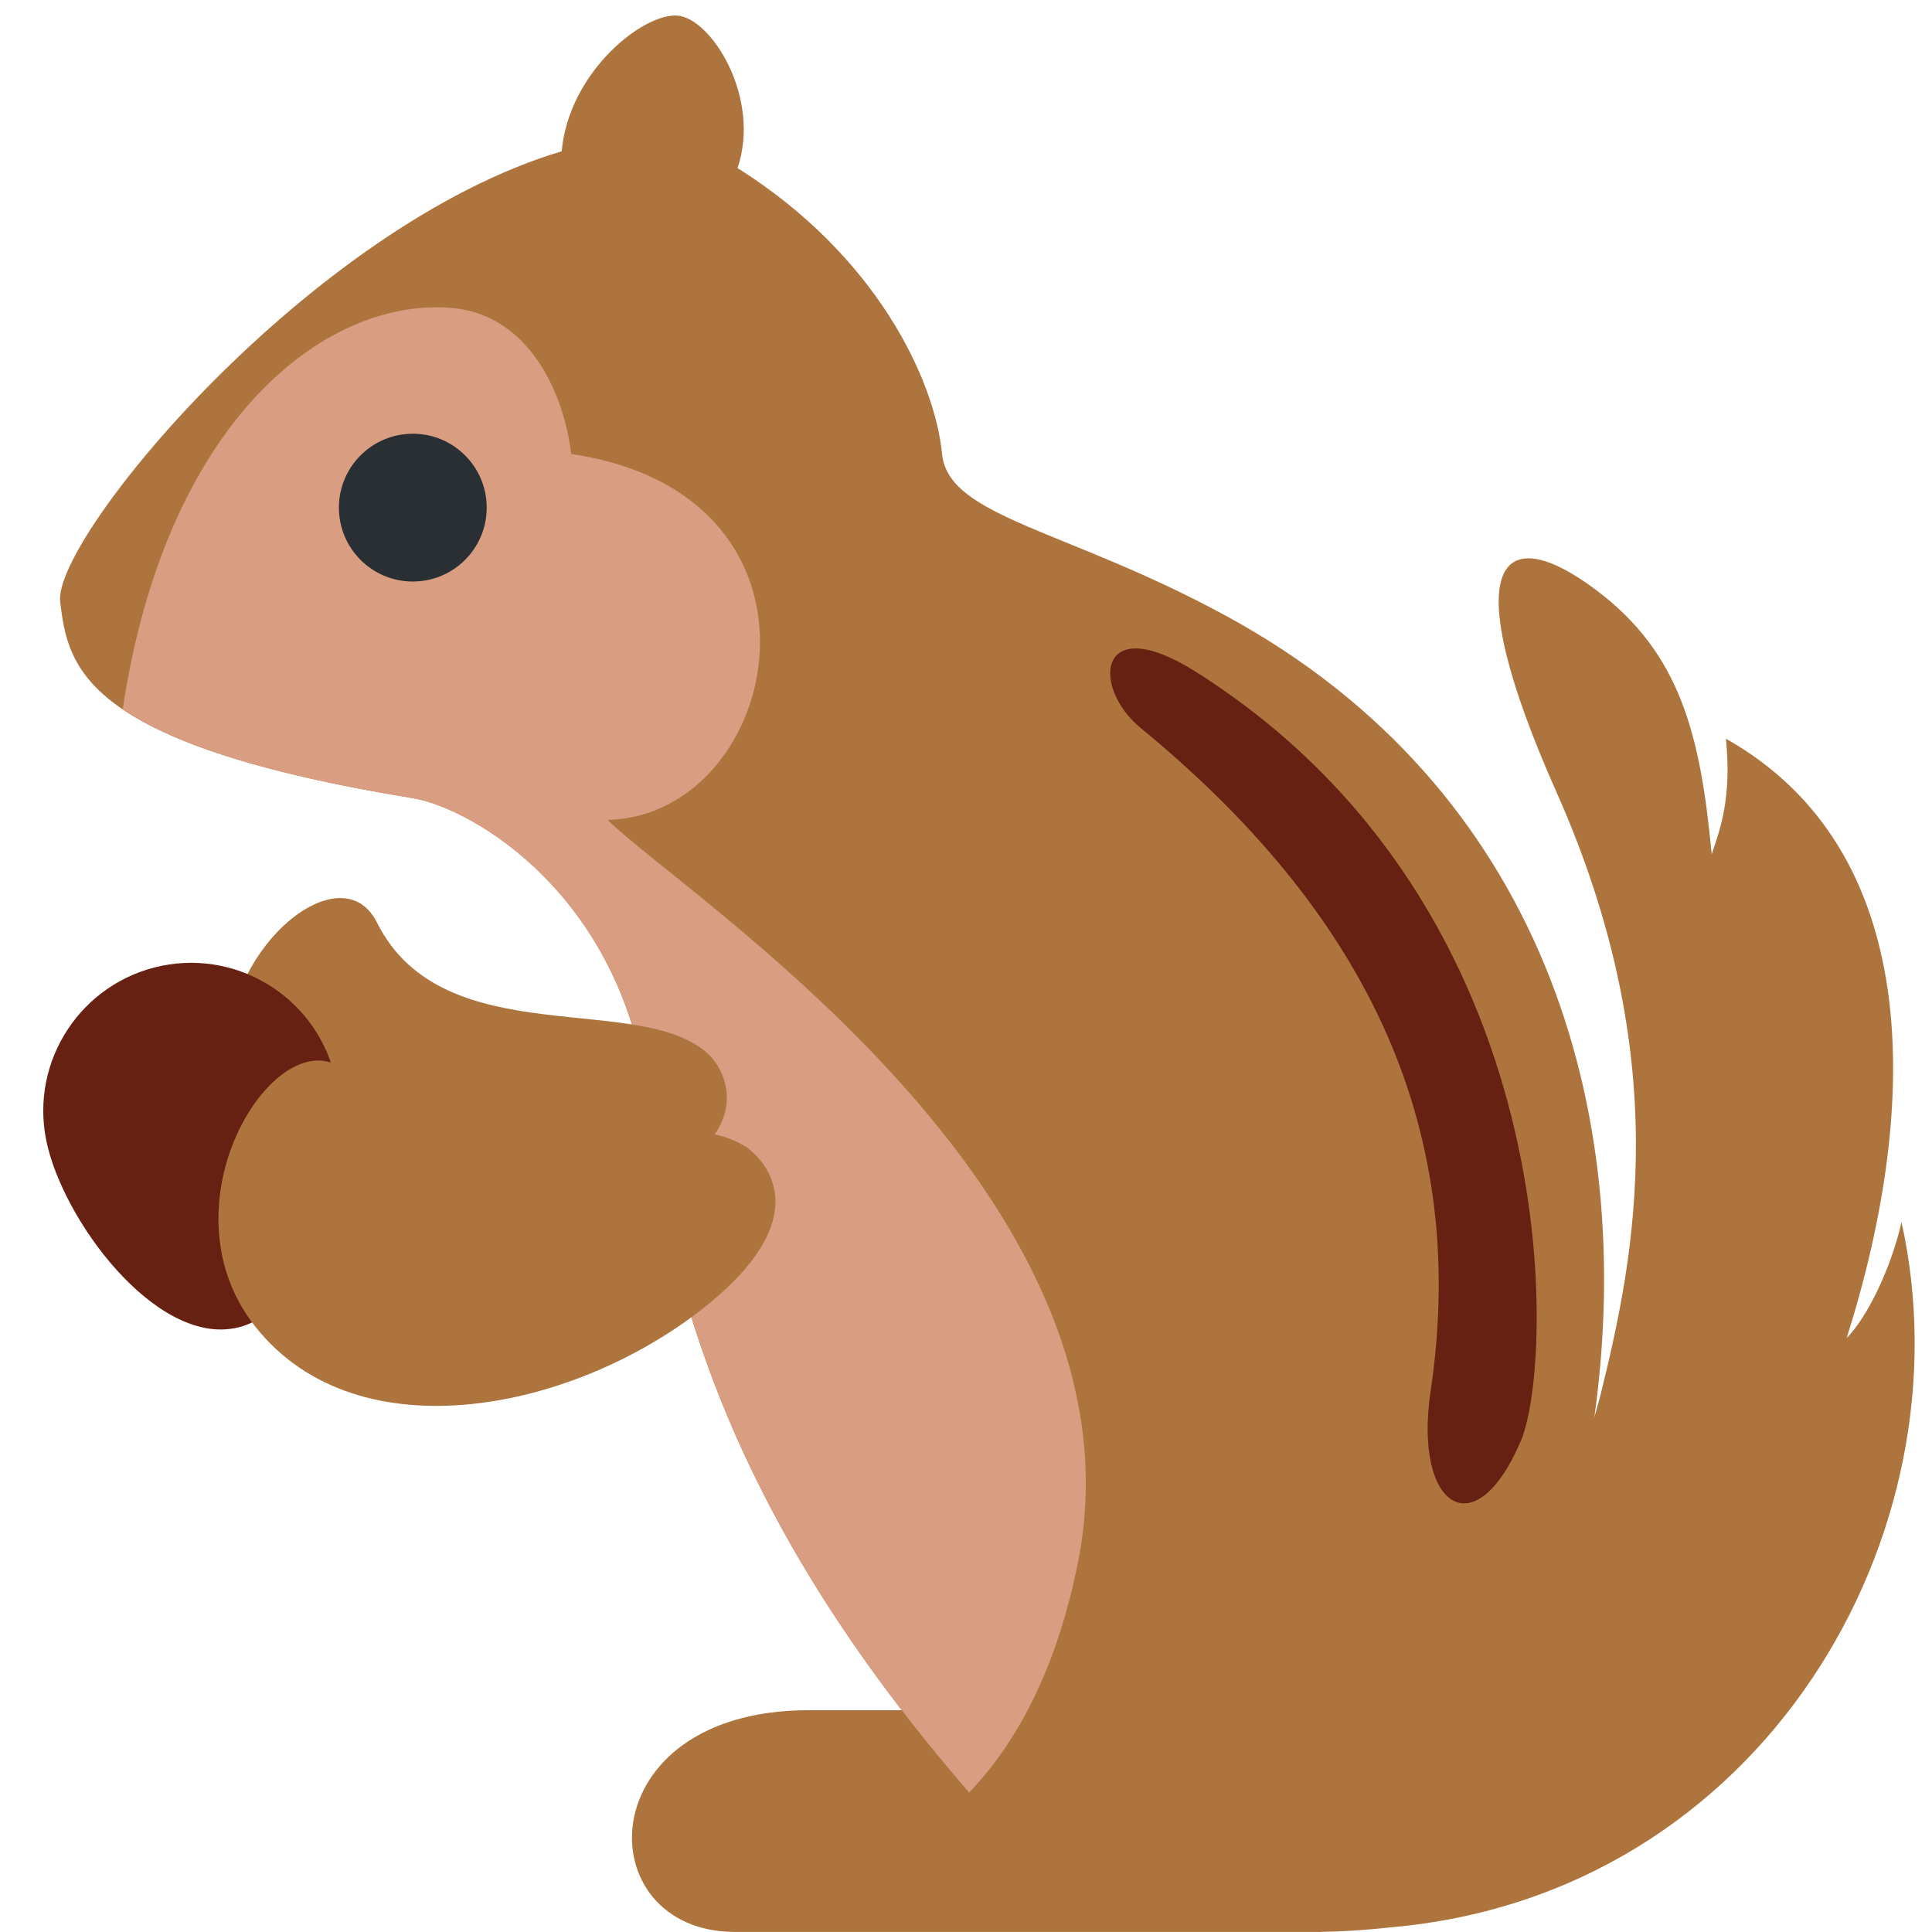
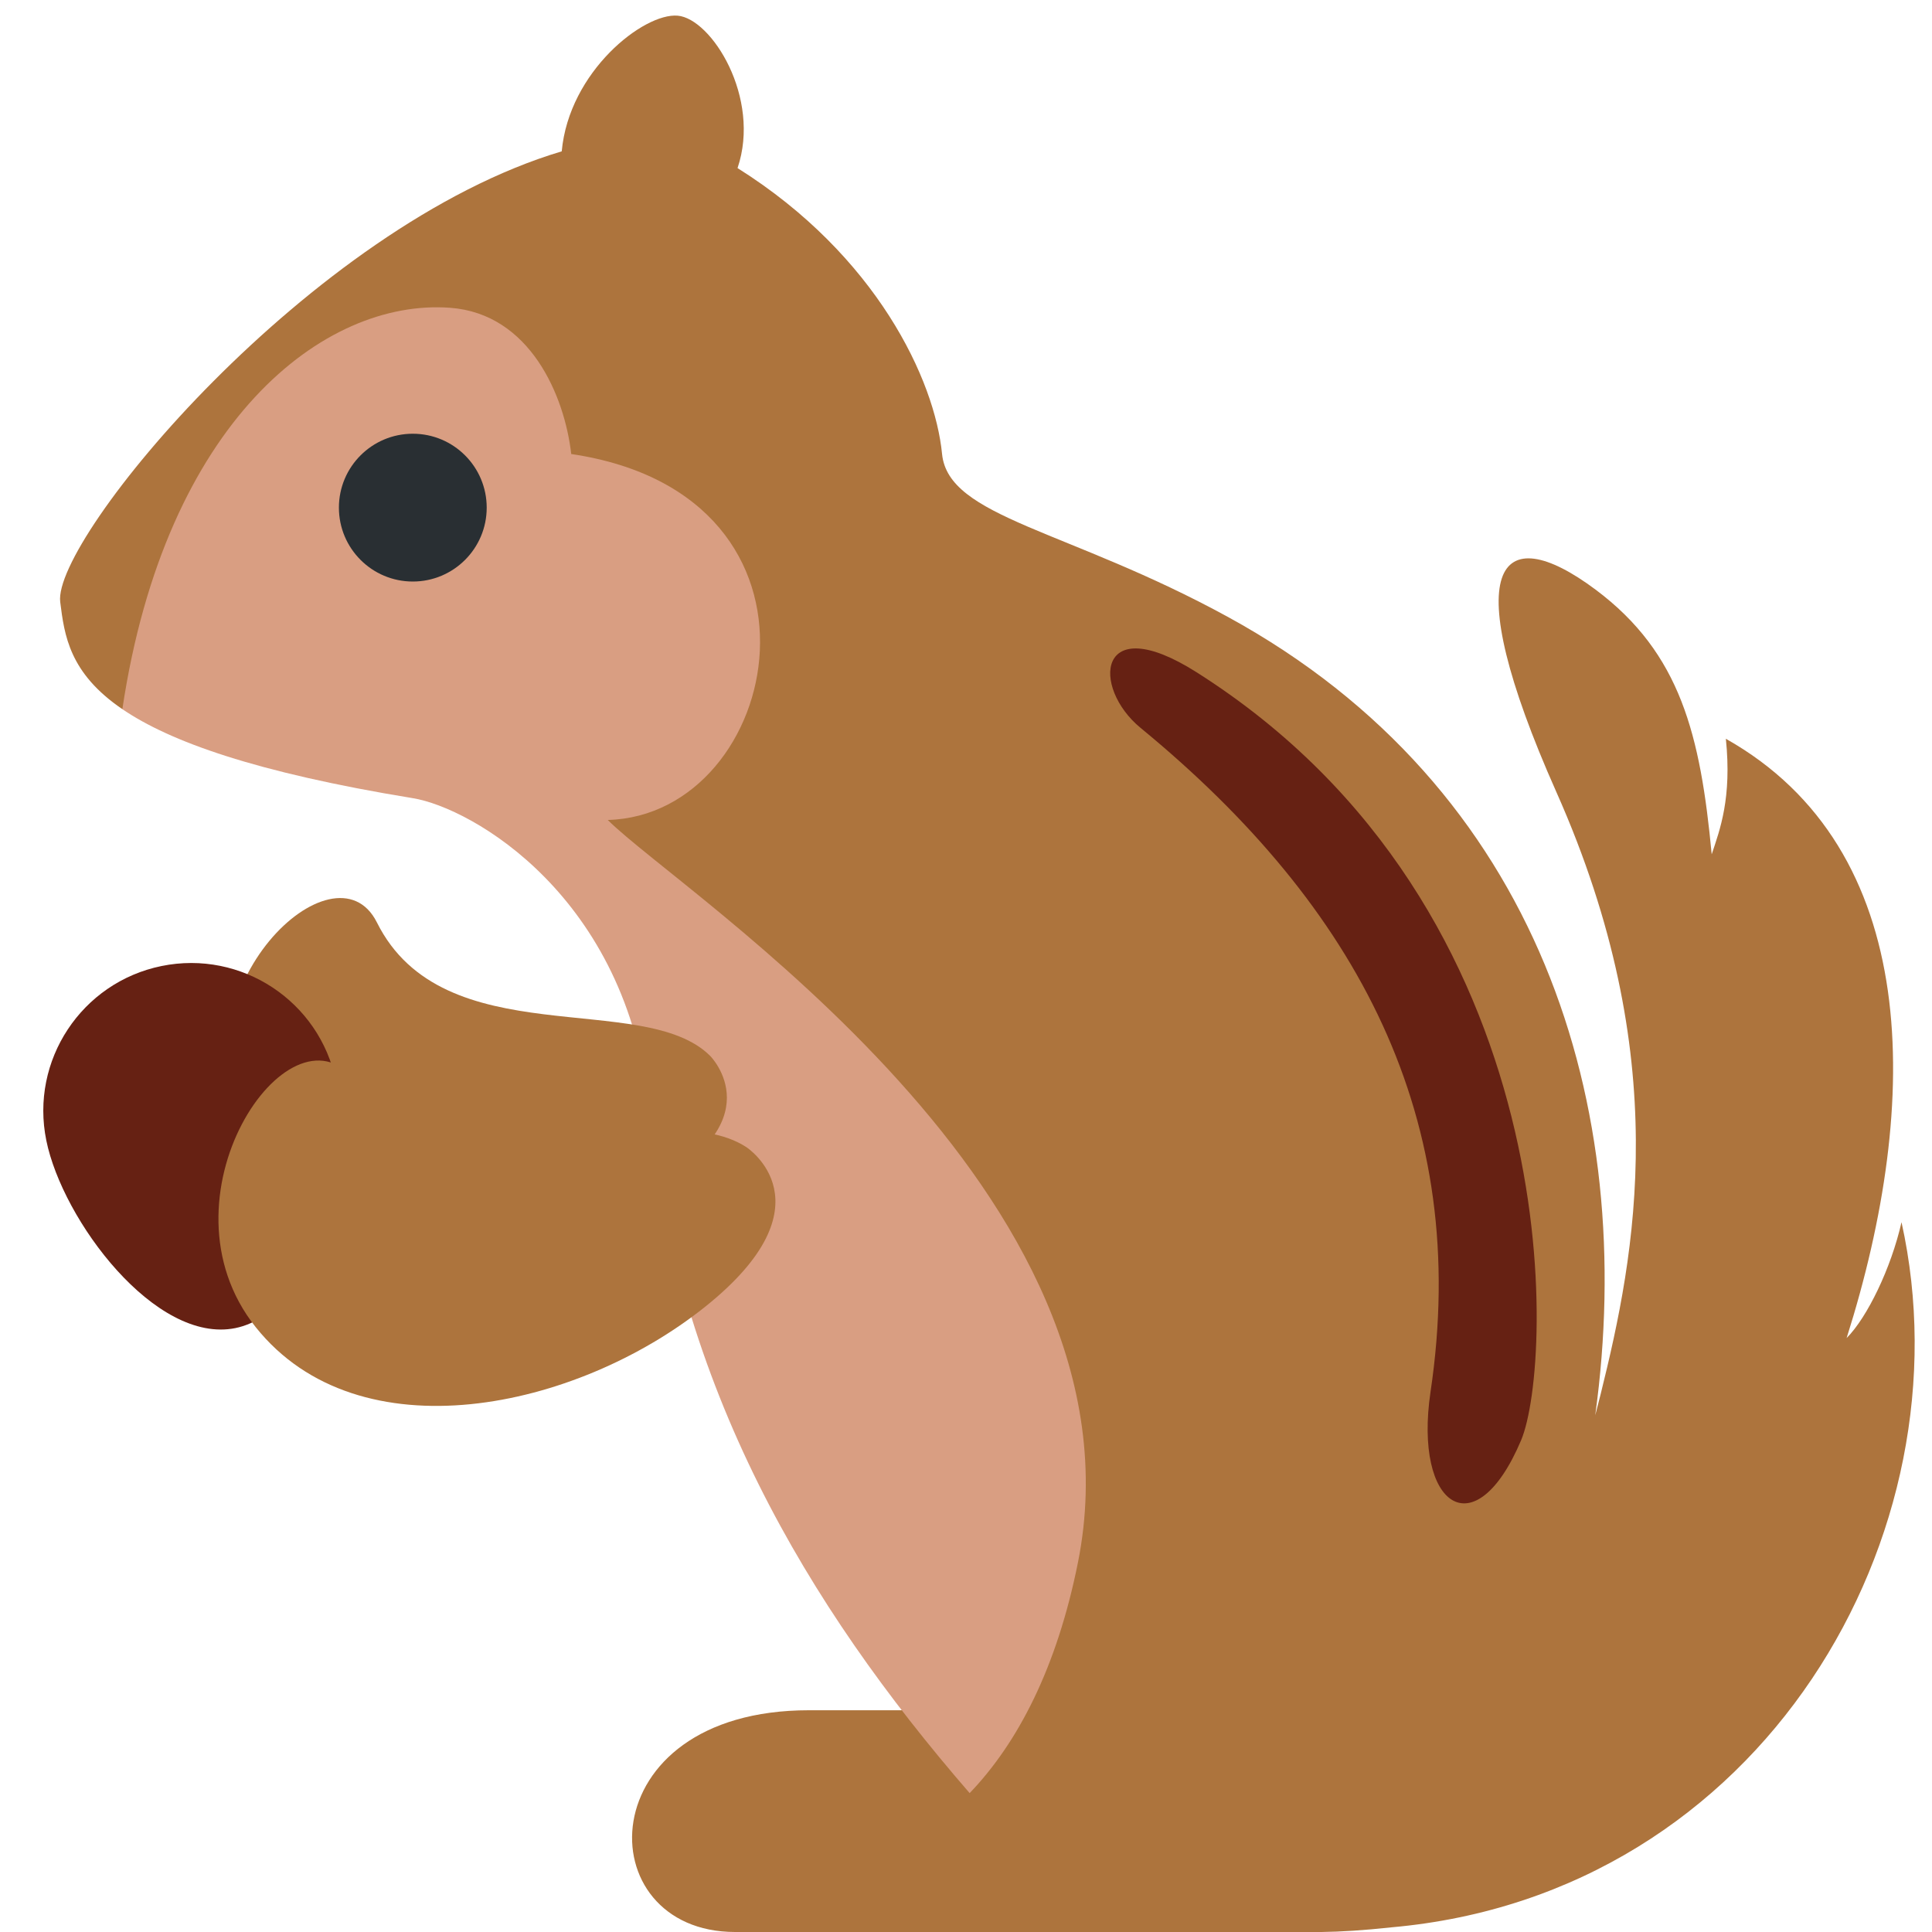
<svg xmlns="http://www.w3.org/2000/svg" viewBox="0 0 36 36">
-   <path fill="#AD743D" d="M35.432 22.773c-.195.858-.638 1.773-1.022 2.159 1.399-4.418 1.399-9.111-2.25-11.167.112 1.107-.11 1.691-.265 2.153-.21-2.219-.578-3.744-2.158-4.927-1.82-1.363-2.611-.452-.736 3.765 2.2 4.945 1.475 8.603.827 11.216-.038.154-.08.29-.12.439.804-5.765-.989-11.722-6.825-14.915-2.989-1.636-5.211-1.852-5.329-3.037-.135-1.377-1.218-3.698-3.811-5.327.444-1.309-.485-2.787-1.117-2.841-.631-.054-2.024 1.039-2.16 2.528-4.694 1.399-9.492 7.219-9.345 8.397.148 1.177.341 2.638 6.57 3.656 1.104.18 3.995 1.835 4.4 5.779.456 4.44 2.276 8.054 4.712 11.216h-1.73c-4.132 0-4.132 4.132-1.377 4.132h10.928l-.002-.002c.36-.003.788-.029 1.304-.085 6.931-.612 10.792-7.349 9.506-13.139z" />
-   <path fill="#D99E82" d="M11.325 15.279c3.258-.09 4.524-6.049-.682-6.82-.122-1.077-.763-2.614-2.257-2.724-2.348-.173-5.294 2.116-6.099 7.478.881.601 2.467 1.18 5.405 1.661 1.104.18 3.995 1.835 4.4 5.779.531 5.174 2.914 9.224 5.966 12.747.903-.94 1.636-2.325 2.028-4.285 1.378-6.886-7.384-12.458-8.761-13.836z" />
-   <circle fill="#292F33" cx="7.692" cy="9.459" r="1.377" />
+   <path fill="#ad743d" d="M 1.122,11.217 c -0.147,-1.178 4.651,-6.998 9.345,-8.397 c 0.136,-1.49 1.528,-2.582 2.16,-2.528 c 0.631,0.054 1.56,1.531 1.116,2.84 c 2.593,1.629 3.677,3.95 3.811,5.328 c 0.118,1.185 2.34,1.401 5.329,3.037 c 5.821,3.185 7.632,9.122 6.842,14.874 c 0.035,-0.131 0.068,-0.263 0.102,-0.398 c 0.648,-2.613 1.373,-6.272 -0.827,-11.216 c -1.875,-4.218 -1.084,-5.128 0.737,-3.766 c 1.58,1.184 1.948,2.708 2.158,4.928 c 0.154,-0.462 0.377,-1.046 0.264,-2.153 c 3.65,2.056 3.65,6.749 2.25,11.167 c 0.385,-0.386 0.828,-1.301 1.023,-2.159 c 1.286,5.79 -2.574,12.526 -9.504,13.139 c -0.515,0.056 -0.944,0.083 -1.303,0.087 h-10.928 c -2.754,0 -2.754,-4.132 1.378,-4.132 h1.728 c 0,-15.308 -11.283,-21.008 -14.523,-18.654 c -0.989,-0.673 -1.08,-1.375 -1.158,-1.997 Z" />
+   <path fill="#d99e82" d="M 2.28,13.214 c 0.803,-5.368 3.757,-7.652 6.106,-7.479 c 1.494,0.11 2.136,1.647 2.258,2.725 c 5.206,0.771 3.939,6.729 0.681,6.819 c 1.377,1.378 10.139,6.951 8.761,13.836 c -0.392,1.957 -1.117,3.358 -2.018,4.297 c -3.057,-3.525 -5.444,-7.58 -5.975,-12.76 c -0.405,-3.944 -3.296,-5.599 -4.4,-5.779 c -2.936,-0.48 -4.532,-1.058 -5.413,-1.659 Z" />
+   <circle r="1.377" cx="7.692" cy="9.459" fill="#292F33" />
+   <path d="M 13.234,19.676 s 1.242,1.246 -1.243,2.488 s -6.212,1.242 -7.454,-1.242 c -1.242,-2.489 1.699,-5.306 2.486,-3.734 c 1.241,2.488 4.968,1.245 6.211,2.488 Z" fill="#AD743D" />
+   <path d="M 6.26,20.147 c 0.304,1.49 -0.383,4.295 -1.874,4.6 c -1.489,0.303 -3.22,-2.007 -3.523,-3.496 a 2.754,2.754 0 01 5.397,-1.104 Z" fill="#662113" />
  <path fill="#662113" d="M21.254 13.564c4.065 3.341 6.158 7.296 5.402 12.37-.318 2.143.83 2.933 1.688.902.599-1.423.936-9.887-6.05-14.311-1.859-1.177-1.961.284-1.04 1.039z" />
-   <path fill="#AD743D" d="M13.234 19.676c-1.243-1.243-4.97 0-6.211-2.488-.786-1.572-3.728 1.245-2.485 3.734 1.242 2.483 4.969 2.483 7.454 1.242 2.485-1.242 1.242-2.488 1.242-2.488z" />
-   <path fill="#662113" d="M6.26 20.146c.304 1.49-.383 4.295-1.874 4.6-1.49.304-3.22-2.007-3.524-3.496-.304-1.49.658-2.947 2.147-3.253 1.492-.305 2.946.659 3.251 2.149z" />
-   <path fill="#AD743D" d="M13.907 21.375c-1.635-1.062-5.388 1.148-7.309-1.259-1.215-1.523-3.753 2.209-1.832 4.615 1.921 2.405 5.962 1.543 8.368-.378 2.407-1.92.773-2.978.773-2.978z" />
+   <path d="M 13.907,21.375 s 1.634,1.058 -0.773,2.979 c -2.406,1.92 -6.446,2.783 -8.368,0.377 c -1.921,-2.406 0.617,-6.138 1.832,-4.615 c 1.921,2.407 5.674,0.198 7.309,1.259 Z" fill="#AD743D" />
</svg>
